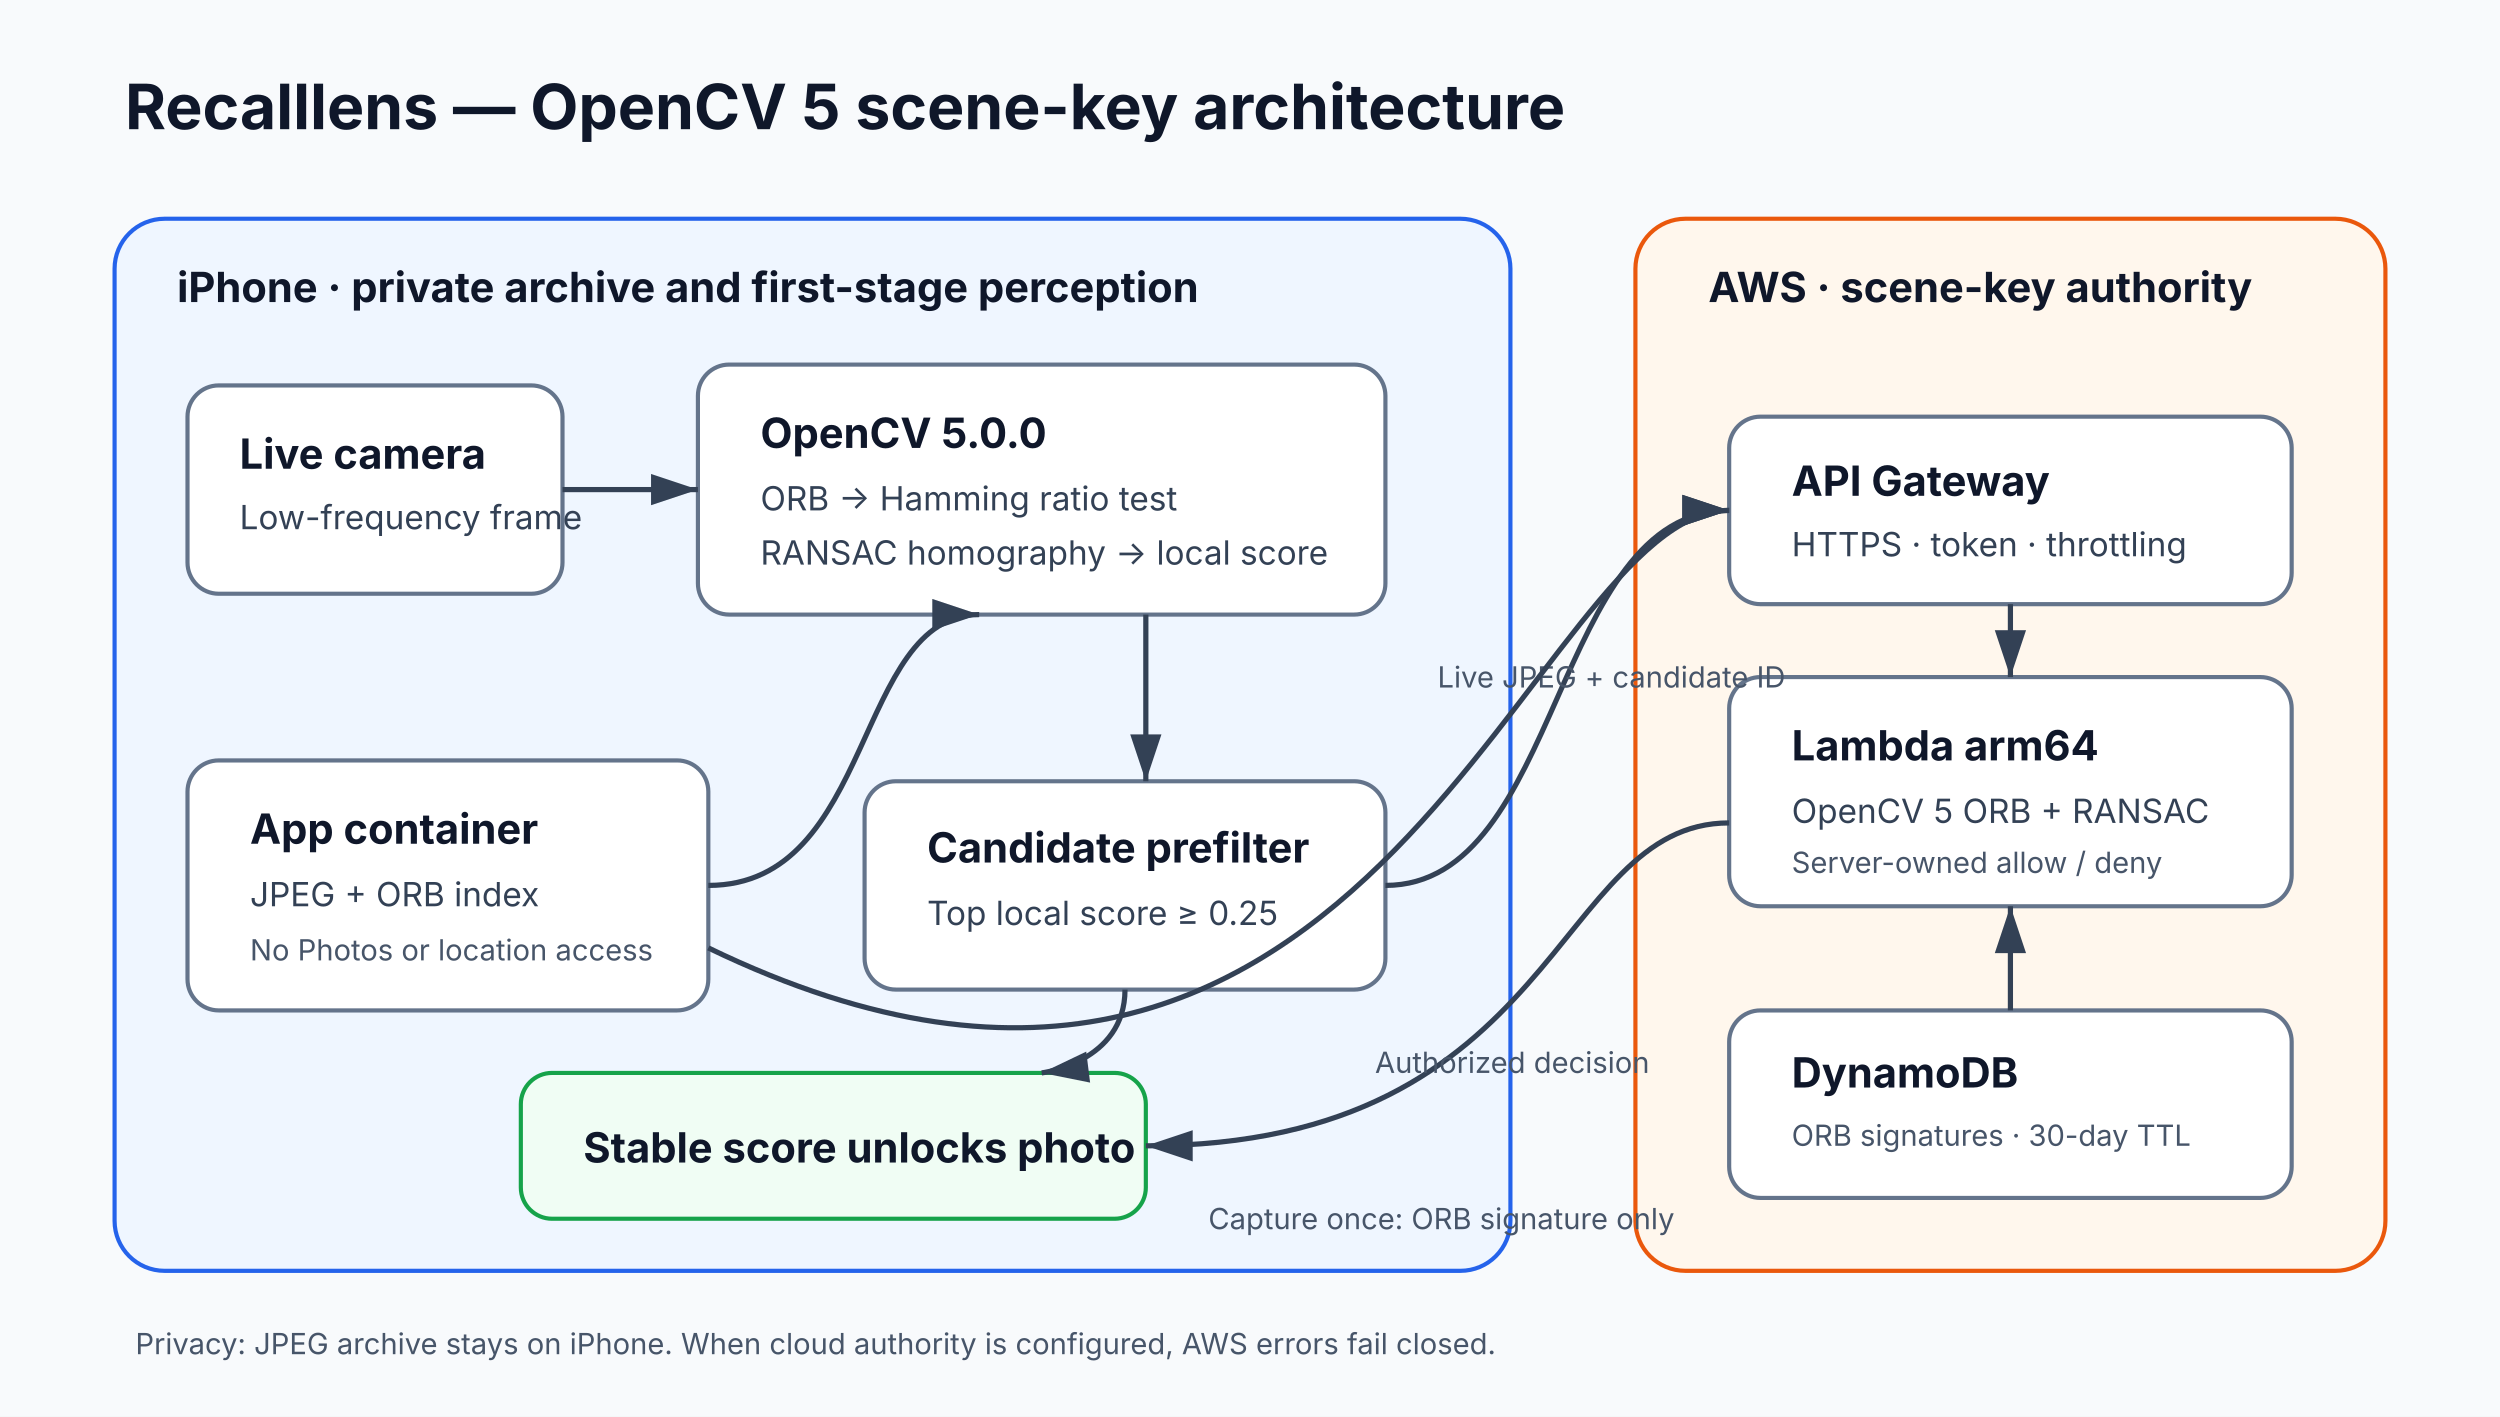
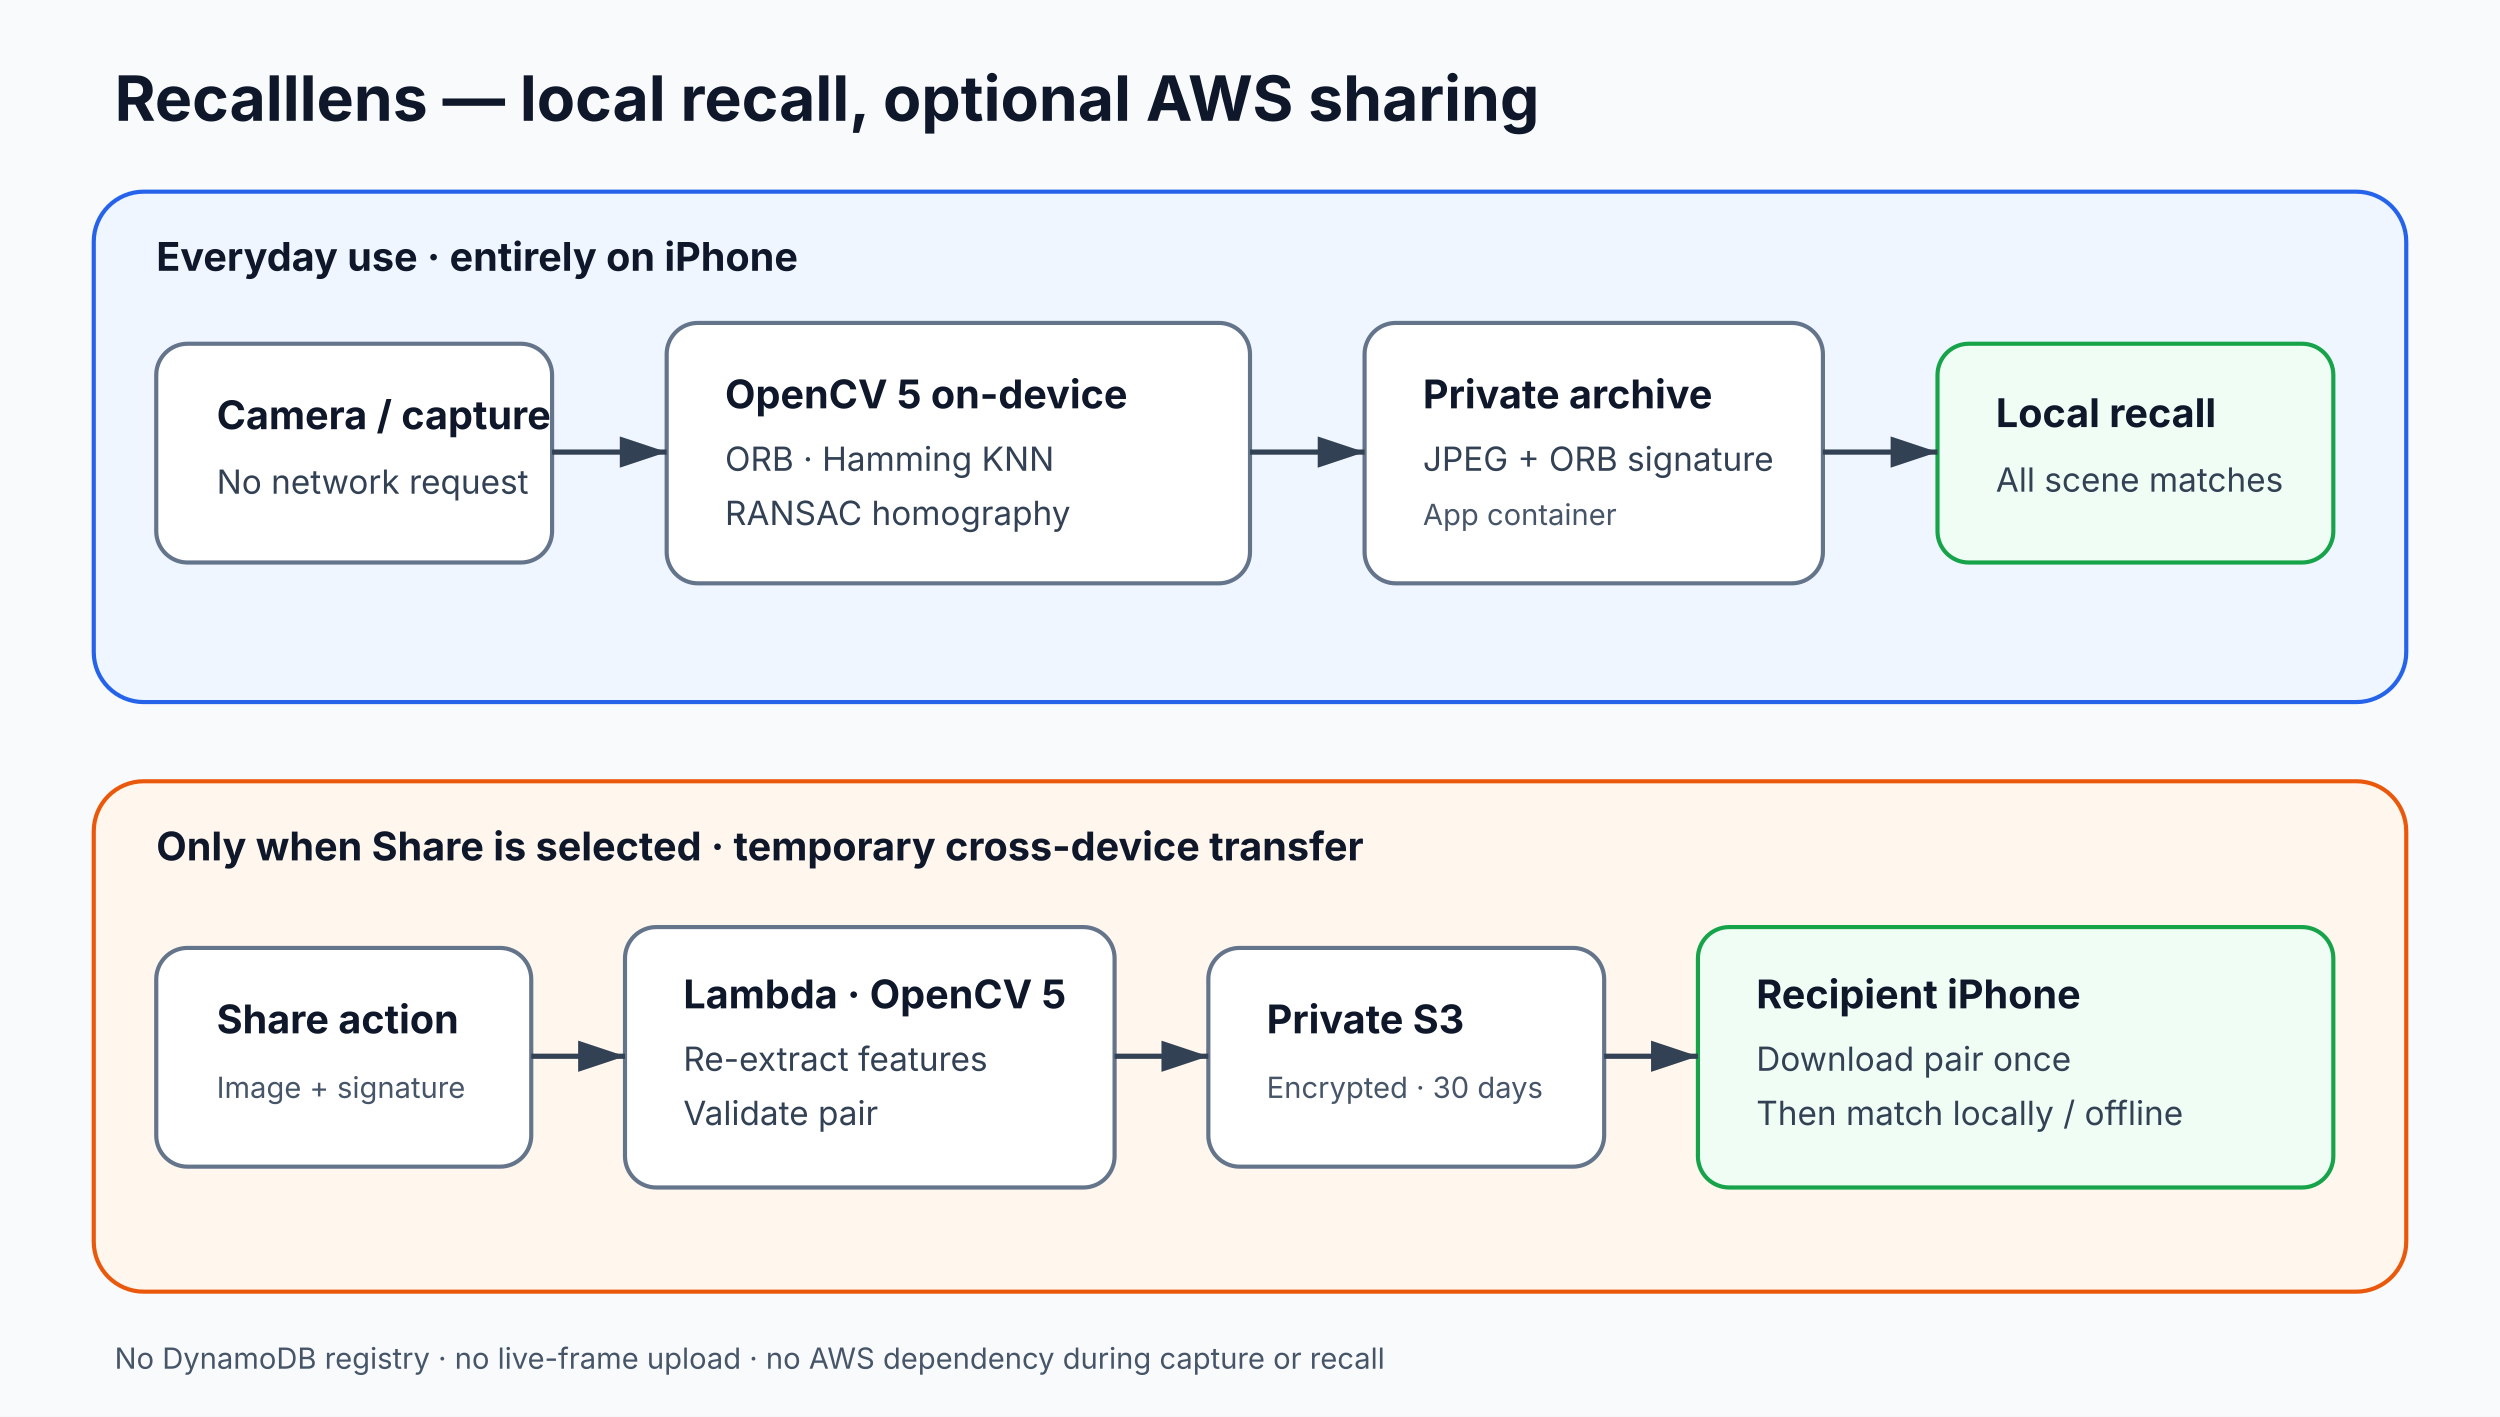
<svg xmlns="http://www.w3.org/2000/svg" width="1200" height="680" viewBox="0 0 1200 680" role="img" aria-labelledby="title desc">
  <defs>
    <marker id="arrow" markerWidth="10" markerHeight="10" refX="9" refY="3" orient="auto">
      <path d="M0 0L0 6L9 3Z" fill="#334155" />
    </marker>
-     <style>.title{font:700 30px -apple-system,sans-serif;fill:#0f172a}.head{font:700 20px -apple-system,sans-serif;fill:#0f172a}.body{font:16px -apple-system,sans-serif;fill:#334155}.small{font:14px -apple-system,sans-serif;fill:#475569}.box{fill:#fff;stroke:#64748b;stroke-width:2}.ios{fill:#eff6ff;stroke:#2563eb}.aws{fill:#fff7ed;stroke:#ea580c}.decision{fill:#f0fdf4;stroke:#16a34a}.line{stroke:#334155;stroke-width:2.5;fill:none;marker-end:url(#arrow)}</style>
+     <style>.title{font:700 30px -apple-system,sans-serif;fill:#0f172a}.head{font:700 19px -apple-system,sans-serif;fill:#0f172a}.body{font:16px -apple-system,sans-serif;fill:#334155}.small{font:14px -apple-system,sans-serif;fill:#475569}.box{fill:#fff;stroke:#64748b;stroke-width:2}.local{fill:#eff6ff;stroke:#2563eb}.share{fill:#fff7ed;stroke:#ea580c}.result{fill:#f0fdf4;stroke:#16a34a}.line{stroke:#334155;stroke-width:2.5;fill:none;marker-end:url(#arrow)}</style>
  </defs>
  <rect width="1200" height="680" fill="#f8fafc" />
-   <text x="60" y="62" class="title">Recalllens — OpenCV 5 scene-key architecture</text>
-   <rect x="55" y="105" width="670" height="505" rx="24" class="box ios" />
-   <text x="85" y="145" class="head">iPhone · private archive and first-stage perception</text>
-   <rect x="90" y="185" width="180" height="100" rx="15" class="box" />
-   <text x="115" y="225" class="head">Live camera</text>
-   <text x="115" y="254" class="body">Low-frequency frame</text>
-   <rect x="335" y="175" width="330" height="120" rx="15" class="box" />
-   <text x="365" y="215" class="head">OpenCV 5.0.0</text>
-   <text x="365" y="245" class="body">ORB → Hamming ratio test</text>
-   <text x="365" y="271" class="body">RANSAC homography → local score</text>
-   <path d="M270 235H335" class="line" />
-   <rect x="90" y="365" width="250" height="120" rx="15" class="box" />
-   <text x="120" y="405" class="head">App container</text>
-   <text x="120" y="435" class="body">JPEG + ORB index</text>
-   <text x="120" y="461" class="small">No Photos or location access</text>
-   <path d="M340 425C420 425 410 295 470 295" class="line" />
-   <rect x="415" y="375" width="250" height="100" rx="15" class="box" />
-   <text x="445" y="414" class="head">Candidate prefilter</text>
-   <text x="445" y="444" class="body">Top local score ≥ 0.25</text>
-   <path d="M550 295V375" class="line" />
-   <rect x="250" y="515" width="300" height="70" rx="15" class="box decision" />
-   <text x="280" y="558" class="head">Stable score unlocks photo</text>
-   <path d="M540 475C540 510 500 515 500 515" class="line" />
-   <rect x="785" y="105" width="360" height="505" rx="24" class="box aws" />
-   <text x="820" y="145" class="head">AWS · scene-key authority</text>
-   <rect x="830" y="200" width="270" height="90" rx="15" class="box" />
-   <text x="860" y="238" class="head">API Gateway</text>
-   <text x="860" y="267" class="body">HTTPS · token · throttling</text>
-   <rect x="830" y="325" width="270" height="110" rx="15" class="box" />
-   <text x="860" y="365" class="head">Lambda arm64</text>
-   <text x="860" y="395" class="body">OpenCV 5 ORB + RANSAC</text>
-   <text x="860" y="419" class="small">Server-owned allow / deny</text>
-   <rect x="830" y="485" width="270" height="90" rx="15" class="box" />
-   <text x="860" y="522" class="head">DynamoDB</text>
-   <text x="860" y="550" class="small">ORB signatures · 30-day TTL</text>
-   <path d="M965 290V325" class="line" />
-   <path d="M965 485V435" class="line" />
-   <path d="M665 425C750 425 745 245 830 245" class="line" />
-   <text x="690" y="330" class="small">Live JPEG + candidate ID</text>
-   <path d="M830 395C745 395 750 550 550 550" class="line" />
-   <text x="660" y="515" class="small">Authorized decision</text>
-   <path d="M340 455C660 610 735 245 830 245" class="line" />
-   <text x="580" y="590" class="small">Capture once: ORB signature only</text>
-   <text x="65" y="650" class="small">Privacy: JPEG archive stays on iPhone. When cloud authority is configured, AWS errors fail closed.</text>
+   <text x="55" y="58" class="title">Recalllens — local recall, optional AWS sharing</text>
+   <rect x="45" y="92" width="1110" height="245" rx="24" class="box local" />
+   <text x="75" y="130" class="head">Everyday use · entirely on iPhone</text>
+   <rect x="75" y="165" width="190" height="105" rx="15" class="box" />
+   <text x="104" y="206" class="head">Camera / capture</text>
+   <text x="104" y="237" class="body">No network request</text>
+   <rect x="320" y="155" width="280" height="125" rx="15" class="box" />
+   <text x="348" y="196" class="head">OpenCV 5 on-device</text>
+   <text x="348" y="226" class="body">ORB · Hamming KNN</text>
+   <text x="348" y="252" class="body">RANSAC homography</text>
+   <rect x="655" y="155" width="220" height="125" rx="15" class="box" />
+   <text x="683" y="196" class="head">Private archive</text>
+   <text x="683" y="226" class="body">JPEG + ORB signature</text>
+   <text x="683" y="252" class="small">App container</text>
+   <rect x="930" y="165" width="190" height="105" rx="15" class="box result" />
+   <text x="958" y="205" class="head">Local recall</text>
+   <text x="958" y="236" class="body">All scene matches</text>
+   <path d="M265 217H320" class="line" />
+   <path d="M600 217H655" class="line" />
+   <path d="M875 217H930" class="line" />
+   <rect x="45" y="375" width="1110" height="245" rx="24" class="box share" />
+   <text x="75" y="413" class="head">Only when Share is selected · temporary cross-device transfer</text>
+   <rect x="75" y="455" width="180" height="105" rx="15" class="box" />
+   <text x="104" y="496" class="head">Share action</text>
+   <text x="104" y="527" class="small">Image + signature</text>
+   <rect x="300" y="445" width="235" height="125" rx="15" class="box" />
+   <text x="328" y="484" class="head">Lambda · OpenCV 5</text>
+   <text x="328" y="514" class="body">Re-extract features</text>
+   <text x="328" y="540" class="body">Validate pair</text>
+   <rect x="580" y="455" width="190" height="105" rx="15" class="box" />
+   <text x="608" y="496" class="head">Private S3</text>
+   <text x="608" y="527" class="small">Encrypted · 30 days</text>
+   <rect x="815" y="445" width="305" height="125" rx="15" class="box result" />
+   <text x="843" y="484" class="head">Recipient iPhone</text>
+   <text x="843" y="514" class="body">Download pair once</text>
+   <text x="843" y="540" class="body">Then match locally / offline</text>
+   <path d="M255 507H300" class="line" />
+   <path d="M535 507H580" class="line" />
+   <path d="M770 507H815" class="line" />
+   <text x="55" y="657" class="small">No DynamoDB registry · no live-frame upload · no AWS dependency during capture or recall</text>
</svg>
